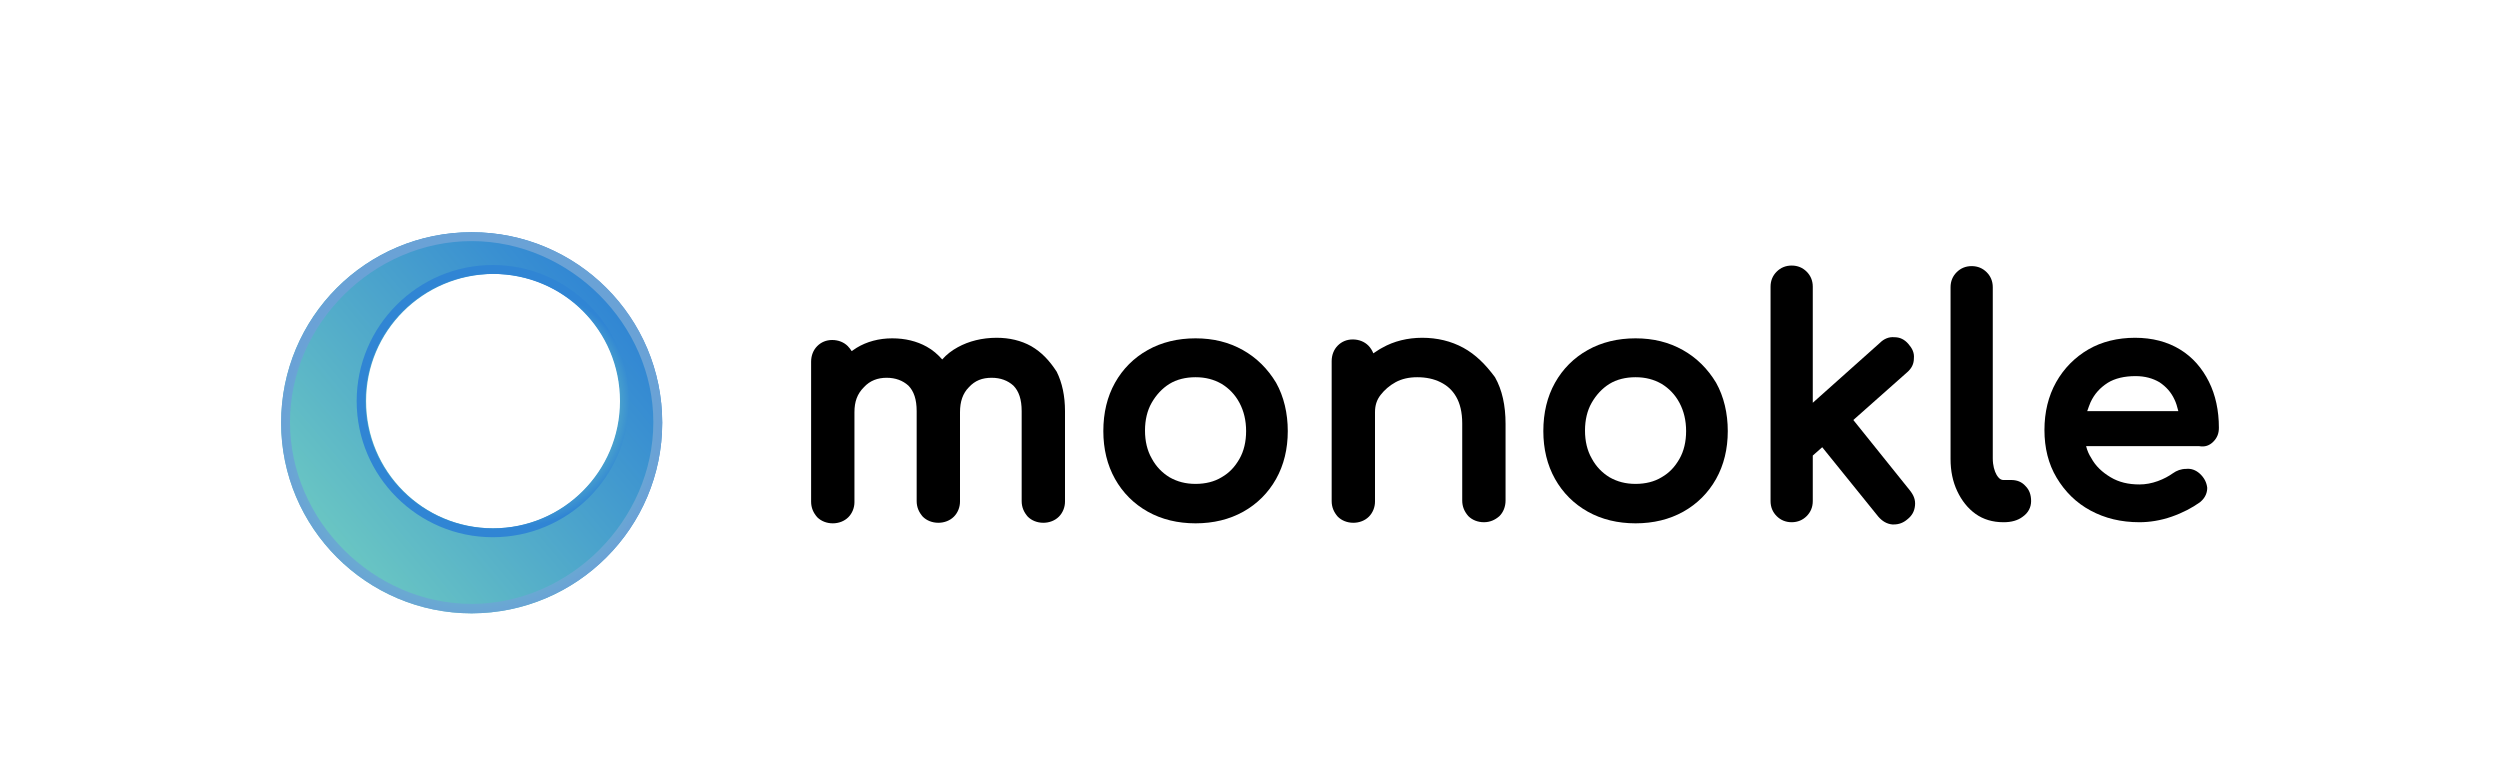
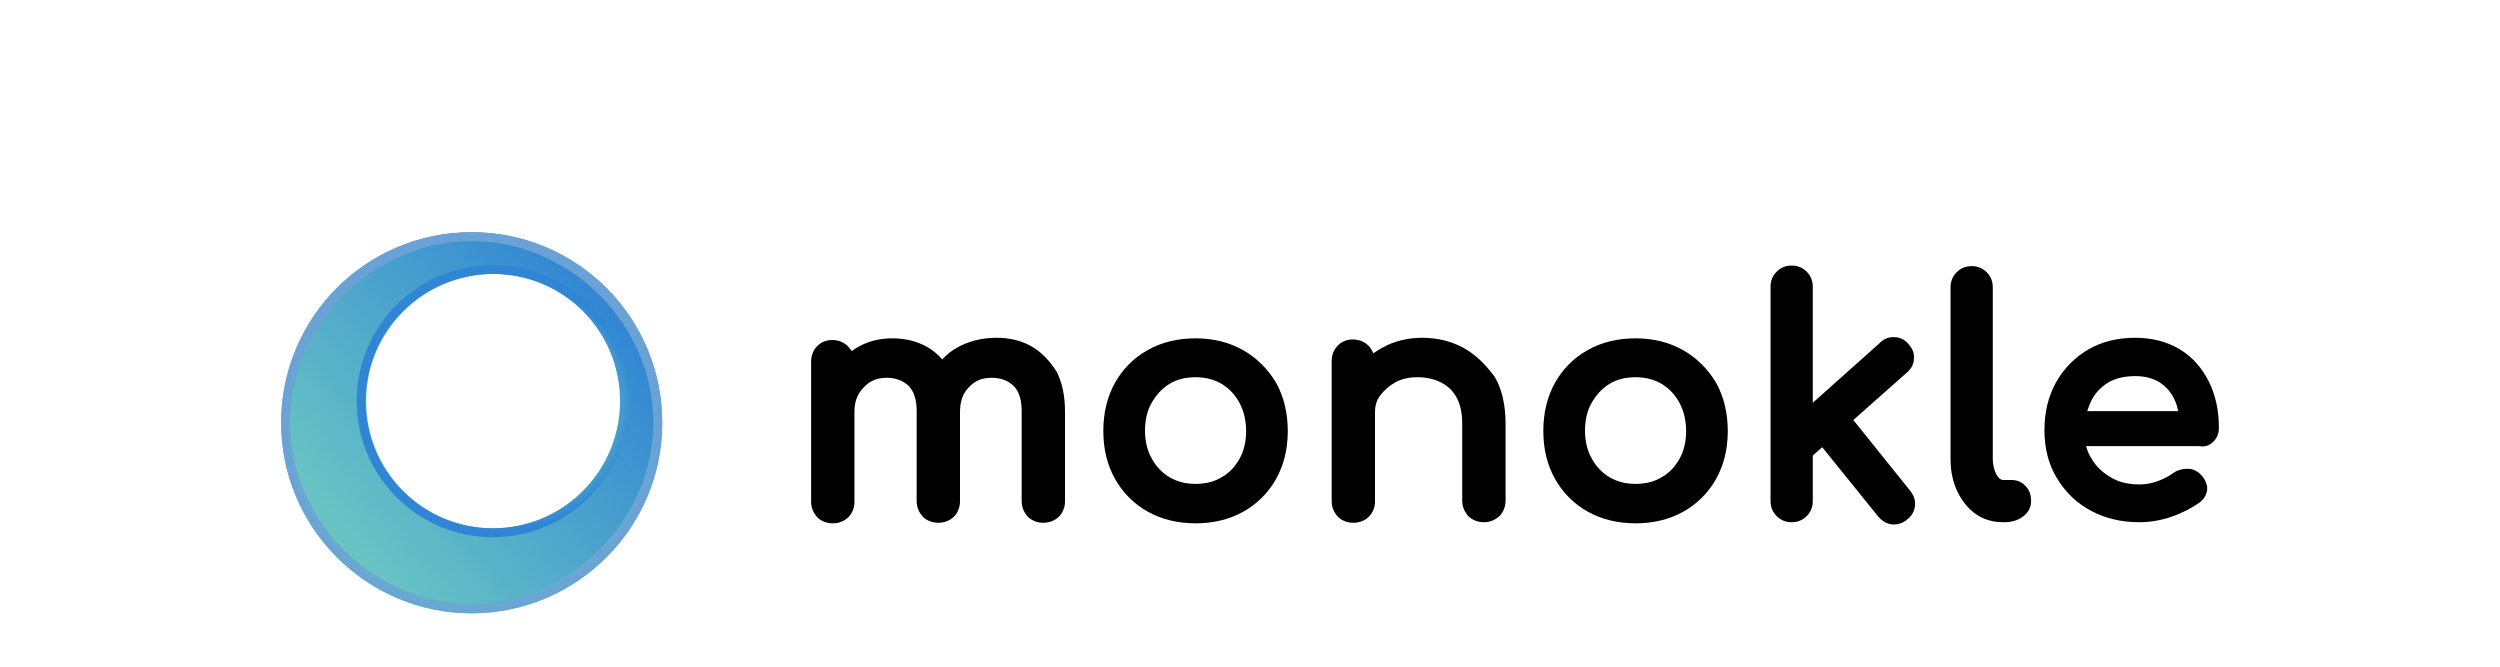
- <svg xmlns="http://www.w3.org/2000/svg" version="1.1" id="TESTKUBE_logos" x="0px" y="0px" viewBox="0 0 450 140" style="enable-background:new 0 0 450 140;" xml:space="preserve">
+ <svg xmlns="http://www.w3.org/2000/svg" version="1.1" id="TESTKUBE_logos" x="0px" y="0px" viewBox="0 0 450 120" style="enable-background:new 0 0 450 120;" xml:space="preserve">
  <style type="text/css">
	.st0{fill-rule:evenodd;clip-rule:evenodd;fill:url(#SVGID_1_);}
	.st1{fill-rule:evenodd;clip-rule:evenodd;fill:url(#SVGID_2_);}
	.st2{fill-rule:evenodd;clip-rule:evenodd;fill:url(#SVGID_3_);}
</style>
  <g>
    <g>
      <path d="M185.6,62.3L185.6,62.3c-1.8-1-3.9-1.5-6.2-1.5c-2.6,0-5,0.6-7,1.7c-1.1,0.6-2,1.3-2.8,2.2c-0.8-0.9-1.7-1.7-2.8-2.3    c-1.8-1-3.9-1.5-6.2-1.5c-2.4,0-4.6,0.6-6.4,1.7c-0.3,0.2-0.6,0.4-0.9,0.6c-0.2-0.3-0.4-0.6-0.7-0.9c-0.7-0.7-1.7-1.1-2.8-1.1    c-1.1,0-2,0.4-2.7,1.1c-0.7,0.7-1.1,1.7-1.1,2.8v25.2c0,1.1,0.4,2,1.1,2.8c0.7,0.7,1.7,1.1,2.8,1.1c1.1,0,2.1-0.4,2.8-1.1    c0.7-0.7,1.1-1.7,1.1-2.7V74.2c0-1.9,0.5-3.3,1.7-4.5c1.1-1.2,2.5-1.7,4.1-1.7c1.6,0,2.9,0.5,3.9,1.4c1,1,1.5,2.5,1.5,4.6v16.2    c0,1.1,0.4,2,1.1,2.8c0.7,0.7,1.7,1.1,2.8,1.1c1.1,0,2.1-0.4,2.8-1.1c0.7-0.7,1.1-1.7,1.1-2.7V74.2c0-1.9,0.5-3.4,1.6-4.5    c1.1-1.2,2.4-1.7,4.1-1.7c1.6,0,2.9,0.5,3.9,1.4c1,1,1.5,2.5,1.5,4.6v16.2c0,1.1,0.4,2,1.1,2.8c0.7,0.7,1.7,1.1,2.8,1.1    c1.1,0,2.1-0.4,2.8-1.1c0.7-0.7,1.1-1.7,1.1-2.7V74c0-2.7-0.5-5.1-1.5-7.1C188.9,64.9,187.5,63.4,185.6,62.3z" />
      <path d="M223.7,63L223.7,63c-2.5-1.4-5.3-2.1-8.5-2.1c-3.2,0-6.1,0.7-8.6,2.1c-2.5,1.4-4.5,3.4-5.9,5.9c-1.4,2.5-2.1,5.4-2.1,8.7    c0,3.2,0.7,6.1,2.1,8.6c1.4,2.5,3.4,4.5,5.9,5.9c2.5,1.4,5.4,2.1,8.6,2.1c3.2,0,6.1-0.7,8.6-2.1c2.5-1.4,4.5-3.4,5.9-5.9    c1.4-2.5,2.1-5.4,2.1-8.6c0-3.2-0.7-6.2-2.1-8.7C228.2,66.4,226.2,64.4,223.7,63z M219.9,85.9c-1.3,0.8-2.9,1.2-4.7,1.2    c-1.8,0-3.3-0.4-4.7-1.2c-1.3-0.8-2.4-1.9-3.2-3.4c-0.8-1.4-1.2-3.1-1.2-5c0-1.9,0.4-3.6,1.2-5c0.8-1.4,1.9-2.6,3.2-3.4    c1.3-0.8,2.9-1.2,4.7-1.2c1.8,0,3.3,0.4,4.7,1.2c1.3,0.8,2.4,1.9,3.2,3.4c0.8,1.5,1.2,3.2,1.2,5.1c0,1.9-0.4,3.6-1.2,5v0    C222.3,84,221.3,85.1,219.9,85.9z" />
      <path d="M263.4,62.6L263.4,62.6c-2.2-1.2-4.7-1.8-7.4-1.8c-2.6,0-5.1,0.6-7.2,1.8c-0.6,0.3-1.1,0.7-1.6,1c-0.2-0.5-0.5-1-0.9-1.4    c-0.7-0.7-1.7-1.1-2.8-1.1c-1.1,0-2,0.4-2.7,1.1c-0.7,0.7-1.1,1.7-1.1,2.8v25.2c0,1.1,0.4,2,1.1,2.8c0.7,0.7,1.7,1.1,2.8,1.1    c1.1,0,2.1-0.4,2.8-1.1c0.7-0.7,1.1-1.7,1.1-2.7V74.2c0-1.2,0.3-2.2,1-3.1c0.7-0.9,1.6-1.7,2.7-2.3c1.1-0.6,2.4-0.9,3.9-0.9    c1.6,0,3,0.3,4.2,0.9c1.2,0.6,2.1,1.4,2.8,2.6c0.7,1.2,1.1,2.8,1.1,4.8v13.9c0,1.1,0.4,2,1.1,2.8c0.7,0.7,1.7,1.1,2.8,1.1    c1.1,0,2-0.4,2.8-1.1c0.7-0.7,1.1-1.7,1.1-2.8V76.3c0-3.3-0.6-6.1-1.9-8.4C267.4,65.6,265.6,63.8,263.4,62.6z" />
      <path d="M302.9,63L302.9,63c-2.5-1.4-5.3-2.1-8.5-2.1c-3.2,0-6.1,0.7-8.6,2.1c-2.5,1.4-4.5,3.4-5.9,5.9c-1.4,2.5-2.1,5.4-2.1,8.7    c0,3.2,0.7,6.1,2.1,8.6c1.4,2.5,3.4,4.5,5.9,5.9c2.5,1.4,5.4,2.1,8.6,2.1c3.2,0,6.1-0.7,8.6-2.1c2.5-1.4,4.5-3.4,5.9-5.9    c1.4-2.5,2.1-5.4,2.1-8.6c0-3.2-0.7-6.2-2.1-8.7C307.4,66.4,305.4,64.4,302.9,63z M299.1,85.9c-1.3,0.8-2.9,1.2-4.7,1.2    c-1.8,0-3.3-0.4-4.7-1.2c-1.3-0.8-2.4-1.9-3.2-3.4c-0.8-1.4-1.2-3.1-1.2-5c0-1.9,0.4-3.6,1.2-5c0.8-1.4,1.9-2.6,3.2-3.4    c1.3-0.8,2.9-1.2,4.7-1.2s3.3,0.4,4.7,1.2c1.3,0.8,2.4,1.9,3.2,3.4c0.8,1.5,1.2,3.2,1.2,5.1c0,1.9-0.4,3.6-1.2,5v0    C301.5,84,300.5,85.1,299.1,85.9z" />
      <path d="M333.6,75.6l9.7-8.6c0.8-0.7,1.2-1.5,1.2-2.5c0.1-1-0.3-1.8-1-2.6c-0.7-0.8-1.5-1.2-2.5-1.2c-1-0.1-1.9,0.3-2.6,1    l-12.1,10.8V51.6c0-1.1-0.4-2-1.1-2.7c-0.7-0.7-1.6-1.1-2.7-1.1c-1.1,0-2,0.4-2.7,1.1c-0.7,0.7-1.1,1.6-1.1,2.7v38.6    c0,1.1,0.4,2,1.1,2.7c0.7,0.7,1.6,1.1,2.7,1.1c1.1,0,2-0.4,2.7-1.1c0.7-0.7,1.1-1.6,1.1-2.7V82l1.7-1.5L338.1,93    c0.7,0.8,1.5,1.3,2.5,1.4c0.1,0,0.2,0,0.3,0c0.9,0,1.7-0.3,2.4-0.9c0.9-0.7,1.3-1.5,1.4-2.5c0.1-1-0.2-1.8-0.9-2.7L333.6,75.6z" />
      <path d="M362,86.4h-1.4c-0.3,0-0.7-0.1-1.2-0.9c-0.4-0.7-0.7-1.7-0.7-3V51.7c0-1.1-0.4-2-1.1-2.7c-0.7-0.7-1.6-1.1-2.7-1.1    s-2,0.4-2.7,1.1c-0.7,0.7-1.1,1.6-1.1,2.7v30.9c0,2.2,0.4,4.1,1.2,5.8c0.8,1.7,1.9,3.1,3.3,4.1c1.4,1,3.1,1.5,5,1.5h0.1    c1.3,0,2.5-0.3,3.4-1c1-0.7,1.5-1.7,1.5-2.8c0-1.1-0.3-2-1-2.7C363.9,86.7,363,86.4,362,86.4z" />
      <path d="M398.4,79.5c0.7-0.7,1-1.5,1-2.5c0-3.1-0.6-5.9-1.8-8.3c-1.2-2.4-2.9-4.4-5.2-5.8c-2.3-1.4-5-2.1-8.1-2.1    c-3.1,0-6,0.7-8.4,2.1c-2.4,1.4-4.4,3.4-5.8,5.9c-1.4,2.5-2.1,5.4-2.1,8.6c0,3.2,0.7,6.1,2.2,8.6c1.5,2.5,3.5,4.5,6.1,5.9    c2.6,1.4,5.5,2.1,8.8,2.1c1.8,0,3.8-0.3,5.8-1c2-0.7,3.7-1.6,5.1-2.6c1.1-0.9,1.3-1.9,1.3-2.6c-0.1-0.9-0.5-1.8-1.4-2.6    c-0.7-0.6-1.5-0.9-2.4-0.8c-0.9,0-1.7,0.3-2.4,0.8c-0.7,0.5-1.6,1-2.7,1.4c-1.1,0.4-2.2,0.6-3.3,0.6c-2,0-3.7-0.4-5.2-1.3    c-1.5-0.9-2.7-2-3.5-3.5c-0.4-0.6-0.7-1.3-0.9-2.1h20.3C396.9,80.5,397.7,80.2,398.4,79.5z M384.4,67.7c1.7,0,3.1,0.4,4.3,1.1    c1.2,0.8,2.1,1.8,2.7,3.1c0.3,0.6,0.5,1.3,0.7,2.1h-16.4c0.2-0.6,0.4-1.1,0.6-1.6c0.7-1.5,1.7-2.6,3.1-3.5    C380.7,68.1,382.4,67.7,384.4,67.7z" />
    </g>
    <g id="Ring_2_">
      <linearGradient id="SVGID_1_" gradientUnits="userSpaceOnUse" x1="-3215.598" y1="690.253" x2="-3172.669" y2="741.419" gradientTransform="matrix(0 1 -1 0 801.3895 3269.612)">
        <stop offset="0" style="stop-color:#3085D4" />
        <stop offset="1" style="stop-color:#69C5C3" />
      </linearGradient>
      <path class="st0" d="M50.6,76.1c0,18.9,15.4,34.3,34.3,34.3s34.3-15.4,34.3-34.3s-15.4-34.3-34.3-34.3    C65.9,41.8,50.6,57.1,50.6,76.1L50.6,76.1z M65.9,72.2c0,12.6,10.2,22.9,22.9,22.9c12.6,0,22.9-10.2,22.9-22.9    s-10.2-22.9-22.9-22.9c0,0,0,0,0,0C76.1,49.4,65.9,59.6,65.9,72.2z" />
      <radialGradient id="SVGID_2_" cx="-1344.076" cy="97.68" r="0.956" gradientTransform="matrix(19.12 -18.48 18.48 19.12 23986.18 -26633.088)" gradientUnits="userSpaceOnUse">
        <stop offset="0" style="stop-color:#3085D4" />
        <stop offset="0.17" style="stop-color:#3085D4" />
        <stop offset="0.39" style="stop-color:#69C5C3" />
        <stop offset="0.5" style="stop-color:#6AA2D6" />
        <stop offset="0.6" style="stop-color:#69C5C3" />
        <stop offset="0.86" style="stop-color:#3085D4" />
      </radialGradient>
      <path class="st1" d="M88.7,96.7c-13.5,0-24.5-11-24.5-24.5c0-13.5,11-24.5,24.5-24.5s24.5,11,24.5,24.5v0    C113.2,85.8,102.2,96.7,88.7,96.7z M88.7,95.1c-12.6,0-22.9-10.2-22.9-22.9c0-12.6,10.2-22.9,22.9-22.9s22.9,10.2,22.9,22.9v0    C111.6,84.9,101.3,95.1,88.7,95.1z" />
      <radialGradient id="SVGID_3_" cx="-1346.307" cy="119.276" r="0.956" gradientTransform="matrix(21.86 -29.41 29.04 21.58 26050.91 -42091.57)" gradientUnits="userSpaceOnUse">
        <stop offset="3.000000e-02" style="stop-color:#6AA2D6" />
        <stop offset="8.000000e-02" style="stop-color:#6AA2D6" />
        <stop offset="0.21" style="stop-color:#6AA2D6" />
        <stop offset="0.42" style="stop-color:#69C5C3" />
        <stop offset="0.51" style="stop-color:#69C5C3" />
        <stop offset="0.61" style="stop-color:#69C5C3" />
        <stop offset="0.97" style="stop-color:#6AA2D6" />
      </radialGradient>
      <path class="st2" d="M84.9,110.4C66,110.4,50.6,95,50.6,76.1c0-18.9,15.3-34.3,34.3-34.3s34.3,15.3,34.3,34.3c0,0,0,0,0,0    C119.2,95,103.9,110.3,84.9,110.4C84.9,110.4,84.9,110.4,84.9,110.4z M84.9,108.7c-17.7,0-32.7-15-32.7-32.7s15-32.6,32.7-32.6    s32.7,15,32.7,32.6S102.6,108.7,84.9,108.7z" />
    </g>
  </g>
</svg>
